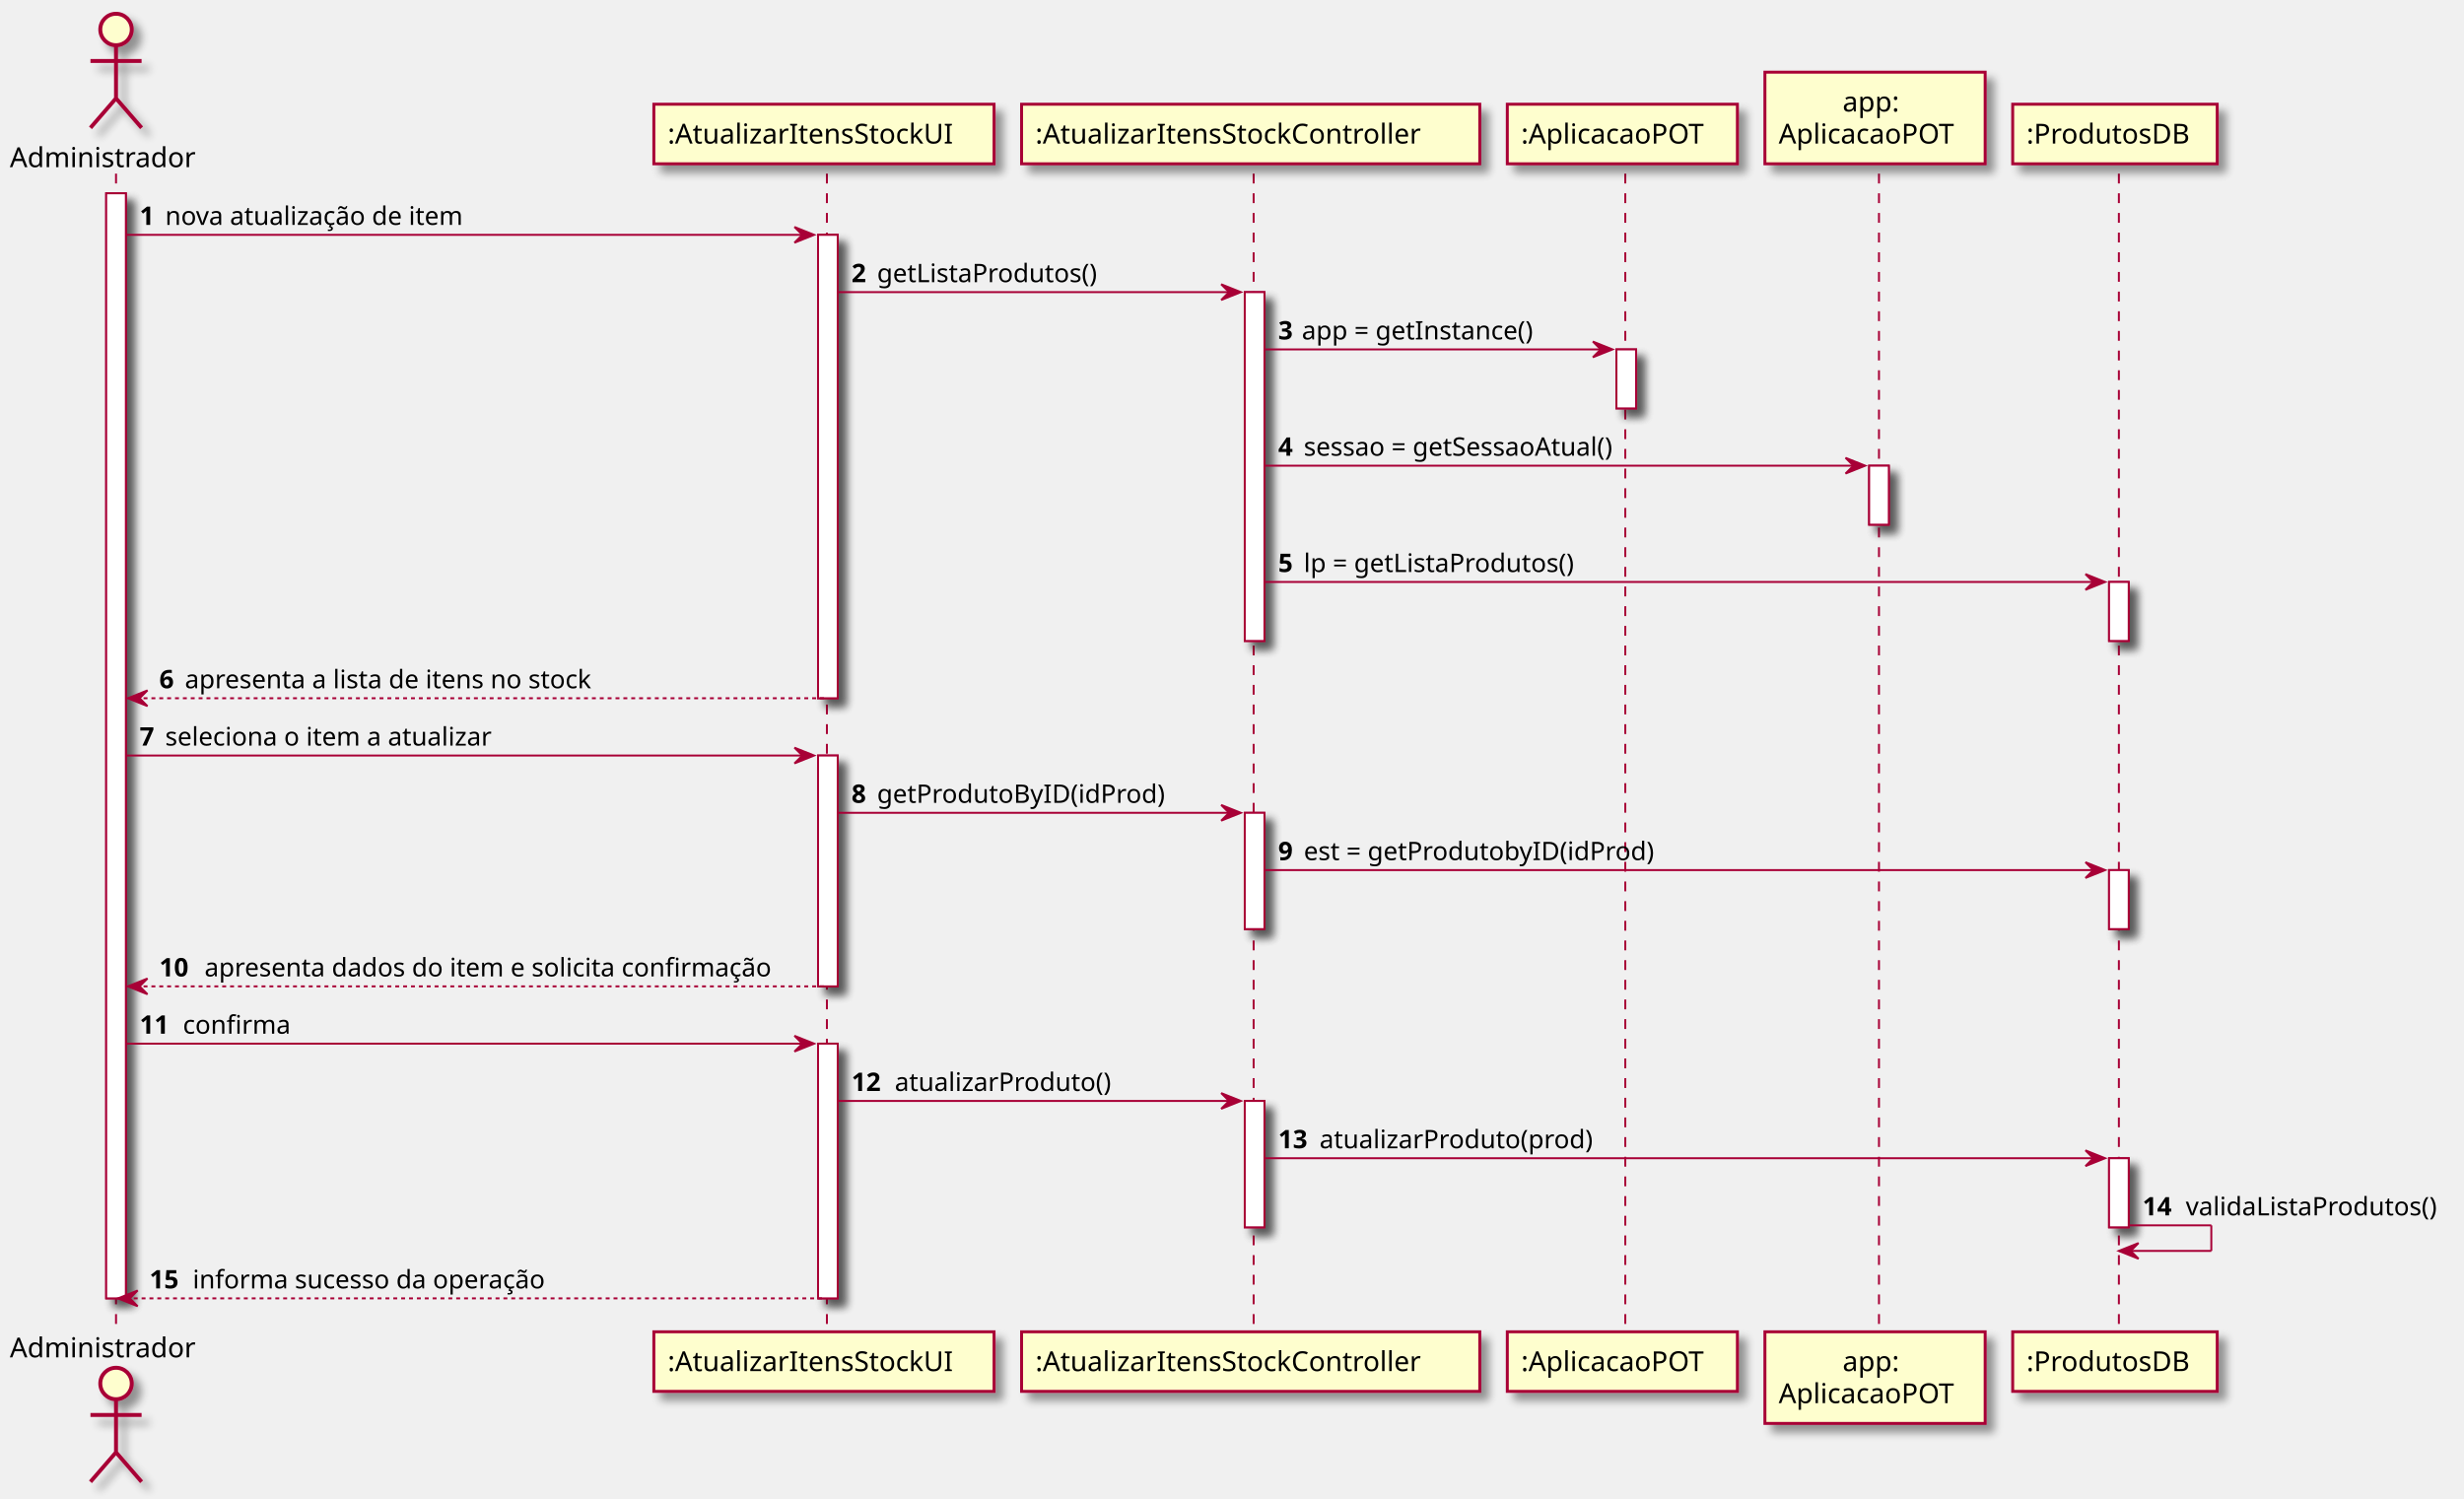
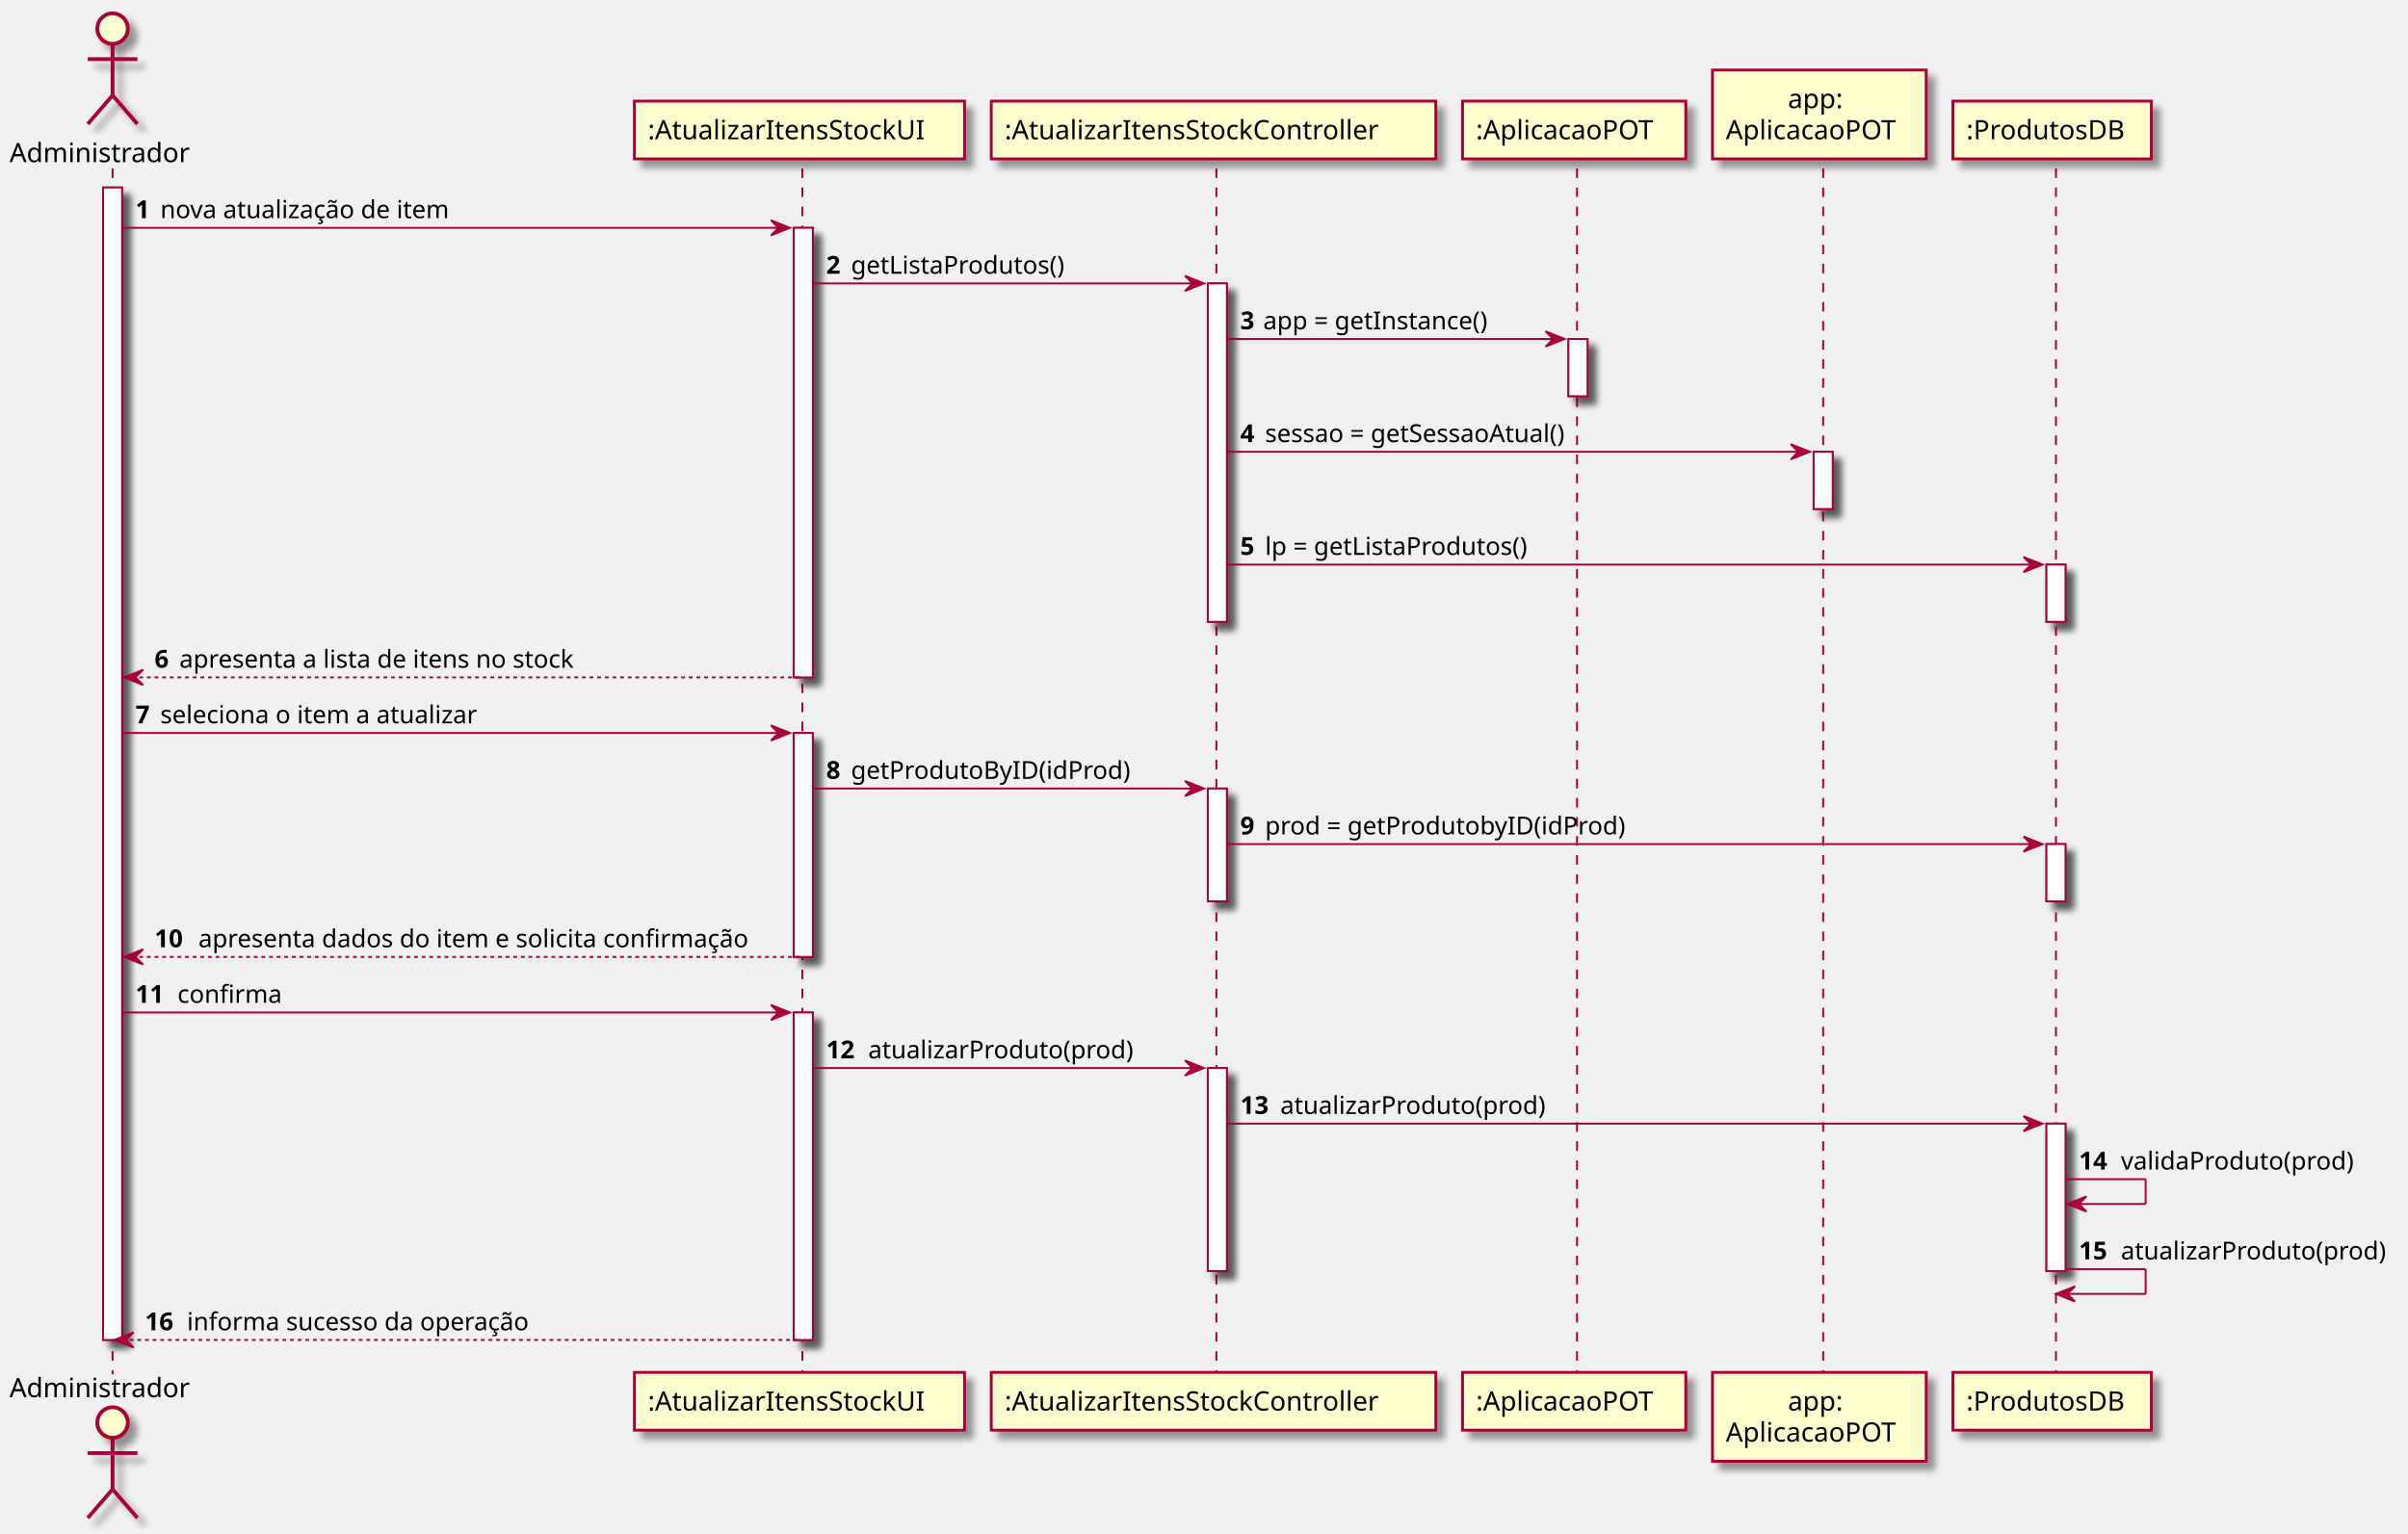
- <svg xmlns="http://www.w3.org/2000/svg" contentScriptType="application/ecmascript" contentStyleType="text/css" height="762px" preserveAspectRatio="none" style="width:1253px;height:762px;" version="1.1" viewBox="0 0 1253 762" width="1253px" zoomAndPan="magnify">
+ <svg xmlns="http://www.w3.org/2000/svg" contentScriptType="application/ecmascript" contentStyleType="text/css" height="804px" preserveAspectRatio="none" style="width:1262px;height:804px;" version="1.1" viewBox="0 0 1262 804" width="1262px" zoomAndPan="magnify">
  <defs>
-     <filter height="300%" id="f1hyf4piaczn14" width="300%" x="-1" y="-1">
+     <filter height="300%" id="fwbfao8jwv6i8" width="300%" x="-1" y="-1">
      <feGaussianBlur result="blurOut" stdDeviation="2.0" />
      <feColorMatrix in="blurOut" result="blurOut2" type="matrix" values="0 0 0 0 0 0 0 0 0 0 0 0 0 0 0 0 0 0 .4 0" />
      <feOffset dx="4.0" dy="4.0" in="blurOut2" result="blurOut3" />
      <feBlend in="SourceGraphic" in2="blurOut3" mode="normal" />
    </filter>
  </defs>
  <g>
-     <rect fill="#FFFFFF" filter="url(#f1hyf4piaczn14)" height="561.992" style="stroke:#A80036;stroke-width:1.0;" width="10" x="54" y="98.297" />
-     <rect fill="#FFFFFF" filter="url(#f1hyf4piaczn14)" height="235.664" style="stroke:#A80036;stroke-width:1.0;" width="10" x="416" y="119.43" />
-     <rect fill="#FFFFFF" filter="url(#f1hyf4piaczn14)" height="117.398" style="stroke:#A80036;stroke-width:1.0;" width="10" x="416" y="384.227" />
-     <rect fill="#FFFFFF" filter="url(#f1hyf4piaczn14)" height="129.531" style="stroke:#A80036;stroke-width:1.0;" width="10" x="416" y="530.758" />
-     <rect fill="#FFFFFF" filter="url(#f1hyf4piaczn14)" height="177.398" style="stroke:#A80036;stroke-width:1.0;" width="10" x="633" y="148.562" />
-     <rect fill="#FFFFFF" filter="url(#f1hyf4piaczn14)" height="59.133" style="stroke:#A80036;stroke-width:1.0;" width="10" x="633" y="413.359" />
-     <rect fill="#FFFFFF" filter="url(#f1hyf4piaczn14)" height="64.266" style="stroke:#A80036;stroke-width:1.0;" width="10" x="633" y="559.891" />
-     <rect fill="#FFFFFF" filter="url(#f1hyf4piaczn14)" height="30" style="stroke:#A80036;stroke-width:1.0;" width="10" x="822" y="177.695" />
-     <rect fill="#FFFFFF" filter="url(#f1hyf4piaczn14)" height="30" style="stroke:#A80036;stroke-width:1.0;" width="10" x="950.5" y="236.828" />
-     <rect fill="#FFFFFF" filter="url(#f1hyf4piaczn14)" height="30" style="stroke:#A80036;stroke-width:1.0;" width="10" x="1072.5" y="295.961" />
-     <rect fill="#FFFFFF" filter="url(#f1hyf4piaczn14)" height="30" style="stroke:#A80036;stroke-width:1.0;" width="10" x="1072.5" y="442.492" />
-     <rect fill="#FFFFFF" filter="url(#f1hyf4piaczn14)" height="35.133" style="stroke:#A80036;stroke-width:1.0;" width="10" x="1072.5" y="589.023" />
-     <line style="stroke:#A80036;stroke-width:1.0;stroke-dasharray:5.0,5.0;" x1="59" x2="59" y1="88.297" y2="678.289" />
-     <line style="stroke:#A80036;stroke-width:1.0;stroke-dasharray:5.0,5.0;" x1="420.5" x2="420.5" y1="88.297" y2="678.289" />
-     <line style="stroke:#A80036;stroke-width:1.0;stroke-dasharray:5.0,5.0;" x1="637.5" x2="637.5" y1="88.297" y2="678.289" />
-     <line style="stroke:#A80036;stroke-width:1.0;stroke-dasharray:5.0,5.0;" x1="826.5" x2="826.5" y1="88.297" y2="678.289" />
-     <line style="stroke:#A80036;stroke-width:1.0;stroke-dasharray:5.0,5.0;" x1="955.5" x2="955.5" y1="88.297" y2="678.289" />
-     <line style="stroke:#A80036;stroke-width:1.0;stroke-dasharray:5.0,5.0;" x1="1077.5" x2="1077.5" y1="88.297" y2="678.289" />
+     <rect fill="#FFFFFF" filter="url(#fwbfao8jwv6i8)" height="604.125" style="stroke:#A80036;stroke-width:1.0;" width="10" x="54" y="98.297" />
+     <rect fill="#FFFFFF" filter="url(#fwbfao8jwv6i8)" height="235.664" style="stroke:#A80036;stroke-width:1.0;" width="10" x="416" y="119.43" />
+     <rect fill="#FFFFFF" filter="url(#fwbfao8jwv6i8)" height="117.398" style="stroke:#A80036;stroke-width:1.0;" width="10" x="416" y="384.227" />
+     <rect fill="#FFFFFF" filter="url(#fwbfao8jwv6i8)" height="171.664" style="stroke:#A80036;stroke-width:1.0;" width="10" x="416" y="530.758" />
+     <rect fill="#FFFFFF" filter="url(#fwbfao8jwv6i8)" height="177.398" style="stroke:#A80036;stroke-width:1.0;" width="10" x="633" y="148.562" />
+     <rect fill="#FFFFFF" filter="url(#fwbfao8jwv6i8)" height="59.133" style="stroke:#A80036;stroke-width:1.0;" width="10" x="633" y="413.359" />
+     <rect fill="#FFFFFF" filter="url(#fwbfao8jwv6i8)" height="106.398" style="stroke:#A80036;stroke-width:1.0;" width="10" x="633" y="559.891" />
+     <rect fill="#FFFFFF" filter="url(#fwbfao8jwv6i8)" height="30" style="stroke:#A80036;stroke-width:1.0;" width="10" x="822" y="177.695" />
+     <rect fill="#FFFFFF" filter="url(#fwbfao8jwv6i8)" height="30" style="stroke:#A80036;stroke-width:1.0;" width="10" x="950.5" y="236.828" />
+     <rect fill="#FFFFFF" filter="url(#fwbfao8jwv6i8)" height="30" style="stroke:#A80036;stroke-width:1.0;" width="10" x="1072.5" y="295.961" />
+     <rect fill="#FFFFFF" filter="url(#fwbfao8jwv6i8)" height="30" style="stroke:#A80036;stroke-width:1.0;" width="10" x="1072.5" y="442.492" />
+     <rect fill="#FFFFFF" filter="url(#fwbfao8jwv6i8)" height="77.266" style="stroke:#A80036;stroke-width:1.0;" width="10" x="1072.5" y="589.023" />
+     <line style="stroke:#A80036;stroke-width:1.0;stroke-dasharray:5.0,5.0;" x1="59" x2="59" y1="88.297" y2="720.422" />
+     <line style="stroke:#A80036;stroke-width:1.0;stroke-dasharray:5.0,5.0;" x1="420.5" x2="420.5" y1="88.297" y2="720.422" />
+     <line style="stroke:#A80036;stroke-width:1.0;stroke-dasharray:5.0,5.0;" x1="637.5" x2="637.5" y1="88.297" y2="720.422" />
+     <line style="stroke:#A80036;stroke-width:1.0;stroke-dasharray:5.0,5.0;" x1="826.5" x2="826.5" y1="88.297" y2="720.422" />
+     <line style="stroke:#A80036;stroke-width:1.0;stroke-dasharray:5.0,5.0;" x1="955.5" x2="955.5" y1="88.297" y2="720.422" />
+     <line style="stroke:#A80036;stroke-width:1.0;stroke-dasharray:5.0,5.0;" x1="1077.5" x2="1077.5" y1="88.297" y2="720.422" />
    <text fill="#000000" font-family="sans-serif" font-size="14" lengthAdjust="spacing" textLength="102" x="5" y="84.995">Administrador</text>
-     <ellipse cx="59" cy="15" fill="#FEFECE" filter="url(#f1hyf4piaczn14)" rx="8" ry="8" style="stroke:#A80036;stroke-width:2.0;" />
-     <path d="M59,23 L59,50 M46,31 L72,31 M59,50 L46,65 M59,50 L72,65 " fill="none" filter="url(#f1hyf4piaczn14)" style="stroke:#A80036;stroke-width:2.0;" />
-     <text fill="#000000" font-family="sans-serif" font-size="14" lengthAdjust="spacing" textLength="102" x="5" y="690.284">Administrador</text>
-     <ellipse cx="59" cy="703.586" fill="#FEFECE" filter="url(#f1hyf4piaczn14)" rx="8" ry="8" style="stroke:#A80036;stroke-width:2.0;" />
-     <path d="M59,711.586 L59,738.586 M46,719.586 L72,719.586 M59,738.586 L46,753.586 M59,738.586 L72,753.586 " fill="none" filter="url(#f1hyf4piaczn14)" style="stroke:#A80036;stroke-width:2.0;" />
-     <rect fill="#FEFECE" filter="url(#f1hyf4piaczn14)" height="30.297" style="stroke:#A80036;stroke-width:1.5;" width="173" x="332.5" y="53" />
+     <ellipse cx="59" cy="15" fill="#FEFECE" filter="url(#fwbfao8jwv6i8)" rx="8" ry="8" style="stroke:#A80036;stroke-width:2.0;" />
+     <path d="M59,23 L59,50 M46,31 L72,31 M59,50 L46,65 M59,50 L72,65 " fill="none" filter="url(#fwbfao8jwv6i8)" style="stroke:#A80036;stroke-width:2.0;" />
+     <text fill="#000000" font-family="sans-serif" font-size="14" lengthAdjust="spacing" textLength="102" x="5" y="732.417">Administrador</text>
+     <ellipse cx="59" cy="745.719" fill="#FEFECE" filter="url(#fwbfao8jwv6i8)" rx="8" ry="8" style="stroke:#A80036;stroke-width:2.0;" />
+     <path d="M59,753.719 L59,780.719 M46,761.719 L72,761.719 M59,780.719 L46,795.719 M59,780.719 L72,795.719 " fill="none" filter="url(#fwbfao8jwv6i8)" style="stroke:#A80036;stroke-width:2.0;" />
+     <rect fill="#FEFECE" filter="url(#fwbfao8jwv6i8)" height="30.297" style="stroke:#A80036;stroke-width:1.5;" width="173" x="332.5" y="53" />
    <text fill="#000000" font-family="sans-serif" font-size="14" lengthAdjust="spacing" textLength="159" x="339.5" y="72.995">:AtualizarItensStockUI</text>
-     <rect fill="#FEFECE" filter="url(#f1hyf4piaczn14)" height="30.297" style="stroke:#A80036;stroke-width:1.5;" width="173" x="332.5" y="677.289" />
-     <text fill="#000000" font-family="sans-serif" font-size="14" lengthAdjust="spacing" textLength="159" x="339.5" y="697.284">:AtualizarItensStockUI</text>
-     <rect fill="#FEFECE" filter="url(#f1hyf4piaczn14)" height="30.297" style="stroke:#A80036;stroke-width:1.5;" width="233" x="519.5" y="53" />
+     <rect fill="#FEFECE" filter="url(#fwbfao8jwv6i8)" height="30.297" style="stroke:#A80036;stroke-width:1.5;" width="173" x="332.5" y="719.422" />
+     <text fill="#000000" font-family="sans-serif" font-size="14" lengthAdjust="spacing" textLength="159" x="339.5" y="739.417">:AtualizarItensStockUI</text>
+     <rect fill="#FEFECE" filter="url(#fwbfao8jwv6i8)" height="30.297" style="stroke:#A80036;stroke-width:1.5;" width="233" x="519.5" y="53" />
    <text fill="#000000" font-family="sans-serif" font-size="14" lengthAdjust="spacing" textLength="219" x="526.5" y="72.995">:AtualizarItensStockController</text>
-     <rect fill="#FEFECE" filter="url(#f1hyf4piaczn14)" height="30.297" style="stroke:#A80036;stroke-width:1.5;" width="233" x="519.5" y="677.289" />
-     <text fill="#000000" font-family="sans-serif" font-size="14" lengthAdjust="spacing" textLength="219" x="526.5" y="697.284">:AtualizarItensStockController</text>
-     <rect fill="#FEFECE" filter="url(#f1hyf4piaczn14)" height="30.297" style="stroke:#A80036;stroke-width:1.5;" width="117" x="766.5" y="53" />
+     <rect fill="#FEFECE" filter="url(#fwbfao8jwv6i8)" height="30.297" style="stroke:#A80036;stroke-width:1.5;" width="233" x="519.5" y="719.422" />
+     <text fill="#000000" font-family="sans-serif" font-size="14" lengthAdjust="spacing" textLength="219" x="526.5" y="739.417">:AtualizarItensStockController</text>
+     <rect fill="#FEFECE" filter="url(#fwbfao8jwv6i8)" height="30.297" style="stroke:#A80036;stroke-width:1.5;" width="117" x="766.5" y="53" />
    <text fill="#000000" font-family="sans-serif" font-size="14" lengthAdjust="spacing" textLength="103" x="773.5" y="72.995">:AplicacaoPOT</text>
-     <rect fill="#FEFECE" filter="url(#f1hyf4piaczn14)" height="30.297" style="stroke:#A80036;stroke-width:1.5;" width="117" x="766.5" y="677.289" />
-     <text fill="#000000" font-family="sans-serif" font-size="14" lengthAdjust="spacing" textLength="103" x="773.5" y="697.284">:AplicacaoPOT</text>
-     <rect fill="#FEFECE" filter="url(#f1hyf4piaczn14)" height="46.594" style="stroke:#A80036;stroke-width:1.5;" width="112" x="897.5" y="36.703" />
+     <rect fill="#FEFECE" filter="url(#fwbfao8jwv6i8)" height="30.297" style="stroke:#A80036;stroke-width:1.5;" width="117" x="766.5" y="719.422" />
+     <text fill="#000000" font-family="sans-serif" font-size="14" lengthAdjust="spacing" textLength="103" x="773.5" y="739.417">:AplicacaoPOT</text>
+     <rect fill="#FEFECE" filter="url(#fwbfao8jwv6i8)" height="46.594" style="stroke:#A80036;stroke-width:1.5;" width="112" x="897.5" y="36.703" />
    <text fill="#000000" font-family="sans-serif" font-size="14" lengthAdjust="spacing" textLength="33" x="937" y="56.698">app:</text>
    <text fill="#000000" font-family="sans-serif" font-size="14" lengthAdjust="spacing" textLength="98" x="904.5" y="72.995">AplicacaoPOT</text>
-     <rect fill="#FEFECE" filter="url(#f1hyf4piaczn14)" height="46.594" style="stroke:#A80036;stroke-width:1.5;" width="112" x="897.5" y="677.289" />
-     <text fill="#000000" font-family="sans-serif" font-size="14" lengthAdjust="spacing" textLength="33" x="937" y="697.284">app:</text>
-     <text fill="#000000" font-family="sans-serif" font-size="14" lengthAdjust="spacing" textLength="98" x="904.5" y="713.581">AplicacaoPOT</text>
-     <rect fill="#FEFECE" filter="url(#f1hyf4piaczn14)" height="30.297" style="stroke:#A80036;stroke-width:1.5;" width="104" x="1023.5" y="53" />
+     <rect fill="#FEFECE" filter="url(#fwbfao8jwv6i8)" height="46.594" style="stroke:#A80036;stroke-width:1.5;" width="112" x="897.5" y="719.422" />
+     <text fill="#000000" font-family="sans-serif" font-size="14" lengthAdjust="spacing" textLength="33" x="937" y="739.417">app:</text>
+     <text fill="#000000" font-family="sans-serif" font-size="14" lengthAdjust="spacing" textLength="98" x="904.5" y="755.714">AplicacaoPOT</text>
+     <rect fill="#FEFECE" filter="url(#fwbfao8jwv6i8)" height="30.297" style="stroke:#A80036;stroke-width:1.5;" width="104" x="1023.5" y="53" />
    <text fill="#000000" font-family="sans-serif" font-size="14" lengthAdjust="spacing" textLength="90" x="1030.5" y="72.995">:ProdutosDB</text>
-     <rect fill="#FEFECE" filter="url(#f1hyf4piaczn14)" height="30.297" style="stroke:#A80036;stroke-width:1.5;" width="104" x="1023.5" y="677.289" />
-     <text fill="#000000" font-family="sans-serif" font-size="14" lengthAdjust="spacing" textLength="90" x="1030.5" y="697.284">:ProdutosDB</text>
-     <rect fill="#FFFFFF" filter="url(#f1hyf4piaczn14)" height="561.992" style="stroke:#A80036;stroke-width:1.0;" width="10" x="54" y="98.297" />
-     <rect fill="#FFFFFF" filter="url(#f1hyf4piaczn14)" height="235.664" style="stroke:#A80036;stroke-width:1.0;" width="10" x="416" y="119.43" />
-     <rect fill="#FFFFFF" filter="url(#f1hyf4piaczn14)" height="117.398" style="stroke:#A80036;stroke-width:1.0;" width="10" x="416" y="384.227" />
-     <rect fill="#FFFFFF" filter="url(#f1hyf4piaczn14)" height="129.531" style="stroke:#A80036;stroke-width:1.0;" width="10" x="416" y="530.758" />
-     <rect fill="#FFFFFF" filter="url(#f1hyf4piaczn14)" height="177.398" style="stroke:#A80036;stroke-width:1.0;" width="10" x="633" y="148.562" />
-     <rect fill="#FFFFFF" filter="url(#f1hyf4piaczn14)" height="59.133" style="stroke:#A80036;stroke-width:1.0;" width="10" x="633" y="413.359" />
-     <rect fill="#FFFFFF" filter="url(#f1hyf4piaczn14)" height="64.266" style="stroke:#A80036;stroke-width:1.0;" width="10" x="633" y="559.891" />
-     <rect fill="#FFFFFF" filter="url(#f1hyf4piaczn14)" height="30" style="stroke:#A80036;stroke-width:1.0;" width="10" x="822" y="177.695" />
-     <rect fill="#FFFFFF" filter="url(#f1hyf4piaczn14)" height="30" style="stroke:#A80036;stroke-width:1.0;" width="10" x="950.5" y="236.828" />
-     <rect fill="#FFFFFF" filter="url(#f1hyf4piaczn14)" height="30" style="stroke:#A80036;stroke-width:1.0;" width="10" x="1072.5" y="295.961" />
-     <rect fill="#FFFFFF" filter="url(#f1hyf4piaczn14)" height="30" style="stroke:#A80036;stroke-width:1.0;" width="10" x="1072.5" y="442.492" />
-     <rect fill="#FFFFFF" filter="url(#f1hyf4piaczn14)" height="35.133" style="stroke:#A80036;stroke-width:1.0;" width="10" x="1072.5" y="589.023" />
+     <rect fill="#FEFECE" filter="url(#fwbfao8jwv6i8)" height="30.297" style="stroke:#A80036;stroke-width:1.5;" width="104" x="1023.5" y="719.422" />
+     <text fill="#000000" font-family="sans-serif" font-size="14" lengthAdjust="spacing" textLength="90" x="1030.5" y="739.417">:ProdutosDB</text>
+     <rect fill="#FFFFFF" filter="url(#fwbfao8jwv6i8)" height="604.125" style="stroke:#A80036;stroke-width:1.0;" width="10" x="54" y="98.297" />
+     <rect fill="#FFFFFF" filter="url(#fwbfao8jwv6i8)" height="235.664" style="stroke:#A80036;stroke-width:1.0;" width="10" x="416" y="119.43" />
+     <rect fill="#FFFFFF" filter="url(#fwbfao8jwv6i8)" height="117.398" style="stroke:#A80036;stroke-width:1.0;" width="10" x="416" y="384.227" />
+     <rect fill="#FFFFFF" filter="url(#fwbfao8jwv6i8)" height="171.664" style="stroke:#A80036;stroke-width:1.0;" width="10" x="416" y="530.758" />
+     <rect fill="#FFFFFF" filter="url(#fwbfao8jwv6i8)" height="177.398" style="stroke:#A80036;stroke-width:1.0;" width="10" x="633" y="148.562" />
+     <rect fill="#FFFFFF" filter="url(#fwbfao8jwv6i8)" height="59.133" style="stroke:#A80036;stroke-width:1.0;" width="10" x="633" y="413.359" />
+     <rect fill="#FFFFFF" filter="url(#fwbfao8jwv6i8)" height="106.398" style="stroke:#A80036;stroke-width:1.0;" width="10" x="633" y="559.891" />
+     <rect fill="#FFFFFF" filter="url(#fwbfao8jwv6i8)" height="30" style="stroke:#A80036;stroke-width:1.0;" width="10" x="822" y="177.695" />
+     <rect fill="#FFFFFF" filter="url(#fwbfao8jwv6i8)" height="30" style="stroke:#A80036;stroke-width:1.0;" width="10" x="950.5" y="236.828" />
+     <rect fill="#FFFFFF" filter="url(#fwbfao8jwv6i8)" height="30" style="stroke:#A80036;stroke-width:1.0;" width="10" x="1072.5" y="295.961" />
+     <rect fill="#FFFFFF" filter="url(#fwbfao8jwv6i8)" height="30" style="stroke:#A80036;stroke-width:1.0;" width="10" x="1072.5" y="442.492" />
+     <rect fill="#FFFFFF" filter="url(#fwbfao8jwv6i8)" height="77.266" style="stroke:#A80036;stroke-width:1.0;" width="10" x="1072.5" y="589.023" />
    <polygon fill="#A80036" points="404,115.43,414,119.43,404,123.43,408,119.43" style="stroke:#A80036;stroke-width:1.0;" />
    <line style="stroke:#A80036;stroke-width:1.0;" x1="64" x2="410" y1="119.43" y2="119.43" />
    <text fill="#000000" font-family="sans-serif" font-size="13" font-weight="bold" lengthAdjust="spacing" textLength="9" x="71" y="114.364">1</text>
    <text fill="#000000" font-family="sans-serif" font-size="13" lengthAdjust="spacing" textLength="162" x="84" y="114.364">nova atualização de item</text>
    <polygon fill="#A80036" points="621,144.562,631,148.562,621,152.562,625,148.562" style="stroke:#A80036;stroke-width:1.0;" />
    <line style="stroke:#A80036;stroke-width:1.0;" x1="426" x2="627" y1="148.562" y2="148.562" />
    <text fill="#000000" font-family="sans-serif" font-size="13" font-weight="bold" lengthAdjust="spacing" textLength="9" x="433" y="143.497">2</text>
    <text fill="#000000" font-family="sans-serif" font-size="13" lengthAdjust="spacing" textLength="118" x="446" y="143.497">getListaProdutos()</text>
    <polygon fill="#A80036" points="810,173.695,820,177.695,810,181.695,814,177.695" style="stroke:#A80036;stroke-width:1.0;" />
    <line style="stroke:#A80036;stroke-width:1.0;" x1="643" x2="816" y1="177.695" y2="177.695" />
    <text fill="#000000" font-family="sans-serif" font-size="13" font-weight="bold" lengthAdjust="spacing" textLength="8" x="650" y="172.629">3</text>
    <text fill="#000000" font-family="sans-serif" font-size="13" lengthAdjust="spacing" textLength="127" x="662" y="172.629">app = getInstance()</text>
    <polygon fill="#A80036" points="938.5,232.828,948.5,236.828,938.5,240.828,942.5,236.828" style="stroke:#A80036;stroke-width:1.0;" />
    <line style="stroke:#A80036;stroke-width:1.0;" x1="643" x2="944.5" y1="236.828" y2="236.828" />
    <text fill="#000000" font-family="sans-serif" font-size="13" font-weight="bold" lengthAdjust="spacing" textLength="9" x="650" y="231.762">4</text>
    <text fill="#000000" font-family="sans-serif" font-size="13" lengthAdjust="spacing" textLength="173" x="663" y="231.762">sessao = getSessaoAtual()</text>
    <polygon fill="#A80036" points="1060.5,291.961,1070.5,295.961,1060.5,299.961,1064.5,295.961" style="stroke:#A80036;stroke-width:1.0;" />
    <line style="stroke:#A80036;stroke-width:1.0;" x1="643" x2="1066.5" y1="295.961" y2="295.961" />
    <text fill="#000000" font-family="sans-serif" font-size="13" font-weight="bold" lengthAdjust="spacing" textLength="9" x="650" y="290.895">5</text>
    <text fill="#000000" font-family="sans-serif" font-size="13" lengthAdjust="spacing" textLength="147" x="663" y="290.895">lp = getListaProdutos()</text>
    <polygon fill="#A80036" points="75,351.094,65,355.094,75,359.094,71,355.094" style="stroke:#A80036;stroke-width:1.0;" />
    <line style="stroke:#A80036;stroke-width:1.0;stroke-dasharray:2.0,2.0;" x1="69" x2="420" y1="355.094" y2="355.094" />
    <text fill="#000000" font-family="sans-serif" font-size="13" font-weight="bold" lengthAdjust="spacing" textLength="9" x="81" y="350.028">6</text>
    <text fill="#000000" font-family="sans-serif" font-size="13" lengthAdjust="spacing" textLength="220" x="94" y="350.028">apresenta a lista de itens no stock</text>
    <polygon fill="#A80036" points="404,380.227,414,384.227,404,388.227,408,384.227" style="stroke:#A80036;stroke-width:1.0;" />
    <line style="stroke:#A80036;stroke-width:1.0;" x1="64" x2="410" y1="384.227" y2="384.227" />
    <text fill="#000000" font-family="sans-serif" font-size="13" font-weight="bold" lengthAdjust="spacing" textLength="9" x="71" y="379.161">7</text>
    <text fill="#000000" font-family="sans-serif" font-size="13" lengthAdjust="spacing" textLength="176" x="84" y="379.161">seleciona o item a atualizar</text>
    <polygon fill="#A80036" points="621,409.359,631,413.359,621,417.359,625,413.359" style="stroke:#A80036;stroke-width:1.0;" />
    <line style="stroke:#A80036;stroke-width:1.0;" x1="426" x2="627" y1="413.359" y2="413.359" />
    <text fill="#000000" font-family="sans-serif" font-size="13" font-weight="bold" lengthAdjust="spacing" textLength="9" x="433" y="408.293">8</text>
    <text fill="#000000" font-family="sans-serif" font-size="13" lengthAdjust="spacing" textLength="150" x="446" y="408.293">getProdutoByID(idProd)</text>
    <polygon fill="#A80036" points="1060.5,438.492,1070.5,442.492,1060.5,446.492,1064.5,442.492" style="stroke:#A80036;stroke-width:1.0;" />
    <line style="stroke:#A80036;stroke-width:1.0;" x1="643" x2="1066.5" y1="442.492" y2="442.492" />
    <text fill="#000000" font-family="sans-serif" font-size="13" font-weight="bold" lengthAdjust="spacing" textLength="9" x="650" y="437.426">9</text>
-     <text fill="#000000" font-family="sans-serif" font-size="13" lengthAdjust="spacing" textLength="188" x="663" y="437.426">est = getProdutobyID(idProd)</text>
+     <text fill="#000000" font-family="sans-serif" font-size="13" lengthAdjust="spacing" textLength="197" x="663" y="437.426">prod = getProdutobyID(idProd)</text>
    <polygon fill="#A80036" points="75,497.625,65,501.625,75,505.625,71,501.625" style="stroke:#A80036;stroke-width:1.0;" />
    <line style="stroke:#A80036;stroke-width:1.0;stroke-dasharray:2.0,2.0;" x1="69" x2="420" y1="501.625" y2="501.625" />
    <text fill="#000000" font-family="sans-serif" font-size="13" font-weight="bold" lengthAdjust="spacing" textLength="19" x="81" y="496.559">10</text>
    <text fill="#000000" font-family="sans-serif" font-size="13" lengthAdjust="spacing" textLength="305" x="104" y="496.559">apresenta dados do item e solicita confirmação</text>
    <polygon fill="#A80036" points="404,526.758,414,530.758,404,534.758,408,530.758" style="stroke:#A80036;stroke-width:1.0;" />
    <line style="stroke:#A80036;stroke-width:1.0;" x1="64" x2="410" y1="530.758" y2="530.758" />
    <text fill="#000000" font-family="sans-serif" font-size="13" font-weight="bold" lengthAdjust="spacing" textLength="18" x="71" y="525.692">11</text>
    <text fill="#000000" font-family="sans-serif" font-size="13" lengthAdjust="spacing" textLength="57" x="93" y="525.692">confirma</text>
    <polygon fill="#A80036" points="621,555.891,631,559.891,621,563.891,625,559.891" style="stroke:#A80036;stroke-width:1.0;" />
    <line style="stroke:#A80036;stroke-width:1.0;" x1="426" x2="627" y1="559.891" y2="559.891" />
    <text fill="#000000" font-family="sans-serif" font-size="13" font-weight="bold" lengthAdjust="spacing" textLength="18" x="433" y="554.825">12</text>
-     <text fill="#000000" font-family="sans-serif" font-size="13" lengthAdjust="spacing" textLength="115" x="455" y="554.825">atualizarProduto()</text>
+     <text fill="#000000" font-family="sans-serif" font-size="13" lengthAdjust="spacing" textLength="144" x="455" y="554.825">atualizarProduto(prod)</text>
    <polygon fill="#A80036" points="1060.5,585.023,1070.5,589.023,1060.5,593.023,1064.5,589.023" style="stroke:#A80036;stroke-width:1.0;" />
    <line style="stroke:#A80036;stroke-width:1.0;" x1="643" x2="1066.5" y1="589.023" y2="589.023" />
    <text fill="#000000" font-family="sans-serif" font-size="13" font-weight="bold" lengthAdjust="spacing" textLength="17" x="650" y="583.957">13</text>
    <text fill="#000000" font-family="sans-serif" font-size="13" lengthAdjust="spacing" textLength="144" x="671" y="583.957">atualizarProduto(prod)</text>
-     <line style="stroke:#A80036;stroke-width:1.0;" x1="1082.5" x2="1124.5" y1="623.156" y2="623.156" />
-     <line style="stroke:#A80036;stroke-width:1.0;" x1="1124.5" x2="1124.5" y1="623.156" y2="636.156" />
-     <line style="stroke:#A80036;stroke-width:1.0;" x1="1077.5" x2="1124.5" y1="636.156" y2="636.156" />
-     <polygon fill="#A80036" points="1087.5,632.156,1077.5,636.156,1087.5,640.156,1083.5,636.156" style="stroke:#A80036;stroke-width:1.0;" />
-     <text fill="#000000" font-family="sans-serif" font-size="13" font-weight="bold" lengthAdjust="spacing" textLength="18" x="1089.5" y="618.09">14</text>
-     <text fill="#000000" font-family="sans-serif" font-size="13" lengthAdjust="spacing" textLength="135" x="1111.5" y="618.09">validaListaProdutos()</text>
-     <polygon fill="#A80036" points="70,656.289,60,660.289,70,664.289,66,660.289" style="stroke:#A80036;stroke-width:1.0;" />
-     <line style="stroke:#A80036;stroke-width:1.0;stroke-dasharray:2.0,2.0;" x1="64" x2="420" y1="660.289" y2="660.289" />
-     <text fill="#000000" font-family="sans-serif" font-size="13" font-weight="bold" lengthAdjust="spacing" textLength="18" x="76" y="655.223">15</text>
-     <text fill="#000000" font-family="sans-serif" font-size="13" lengthAdjust="spacing" textLength="190" x="98" y="655.223">informa sucesso da operação</text>
+     <line style="stroke:#A80036;stroke-width:1.0;" x1="1082.5" x2="1124.5" y1="618.156" y2="618.156" />
+     <line style="stroke:#A80036;stroke-width:1.0;" x1="1124.5" x2="1124.5" y1="618.156" y2="631.156" />
+     <line style="stroke:#A80036;stroke-width:1.0;" x1="1083.5" x2="1124.5" y1="631.156" y2="631.156" />
+     <polygon fill="#A80036" points="1093.5,627.156,1083.5,631.156,1093.5,635.156,1089.5,631.156" style="stroke:#A80036;stroke-width:1.0;" />
+     <text fill="#000000" font-family="sans-serif" font-size="13" font-weight="bold" lengthAdjust="spacing" textLength="18" x="1089.5" y="613.09">14</text>
+     <text fill="#000000" font-family="sans-serif" font-size="13" lengthAdjust="spacing" textLength="127" x="1111.5" y="613.09">validaProduto(prod)</text>
+     <line style="stroke:#A80036;stroke-width:1.0;" x1="1082.5" x2="1124.5" y1="665.289" y2="665.289" />
+     <line style="stroke:#A80036;stroke-width:1.0;" x1="1124.5" x2="1124.5" y1="665.289" y2="678.289" />
+     <line style="stroke:#A80036;stroke-width:1.0;" x1="1077.5" x2="1124.5" y1="678.289" y2="678.289" />
+     <polygon fill="#A80036" points="1087.5,674.289,1077.5,678.289,1087.5,682.289,1083.5,678.289" style="stroke:#A80036;stroke-width:1.0;" />
+     <text fill="#000000" font-family="sans-serif" font-size="13" font-weight="bold" lengthAdjust="spacing" textLength="18" x="1089.5" y="660.223">15</text>
+     <text fill="#000000" font-family="sans-serif" font-size="13" lengthAdjust="spacing" textLength="144" x="1111.5" y="660.223">atualizarProduto(prod)</text>
+     <polygon fill="#A80036" points="70,698.422,60,702.422,70,706.422,66,702.422" style="stroke:#A80036;stroke-width:1.0;" />
+     <line style="stroke:#A80036;stroke-width:1.0;stroke-dasharray:2.0,2.0;" x1="64" x2="420" y1="702.422" y2="702.422" />
+     <text fill="#000000" font-family="sans-serif" font-size="13" font-weight="bold" lengthAdjust="spacing" textLength="18" x="76" y="697.356">16</text>
+     <text fill="#000000" font-family="sans-serif" font-size="13" lengthAdjust="spacing" textLength="190" x="98" y="697.356">informa sucesso da operação</text>
  </g>
</svg>
